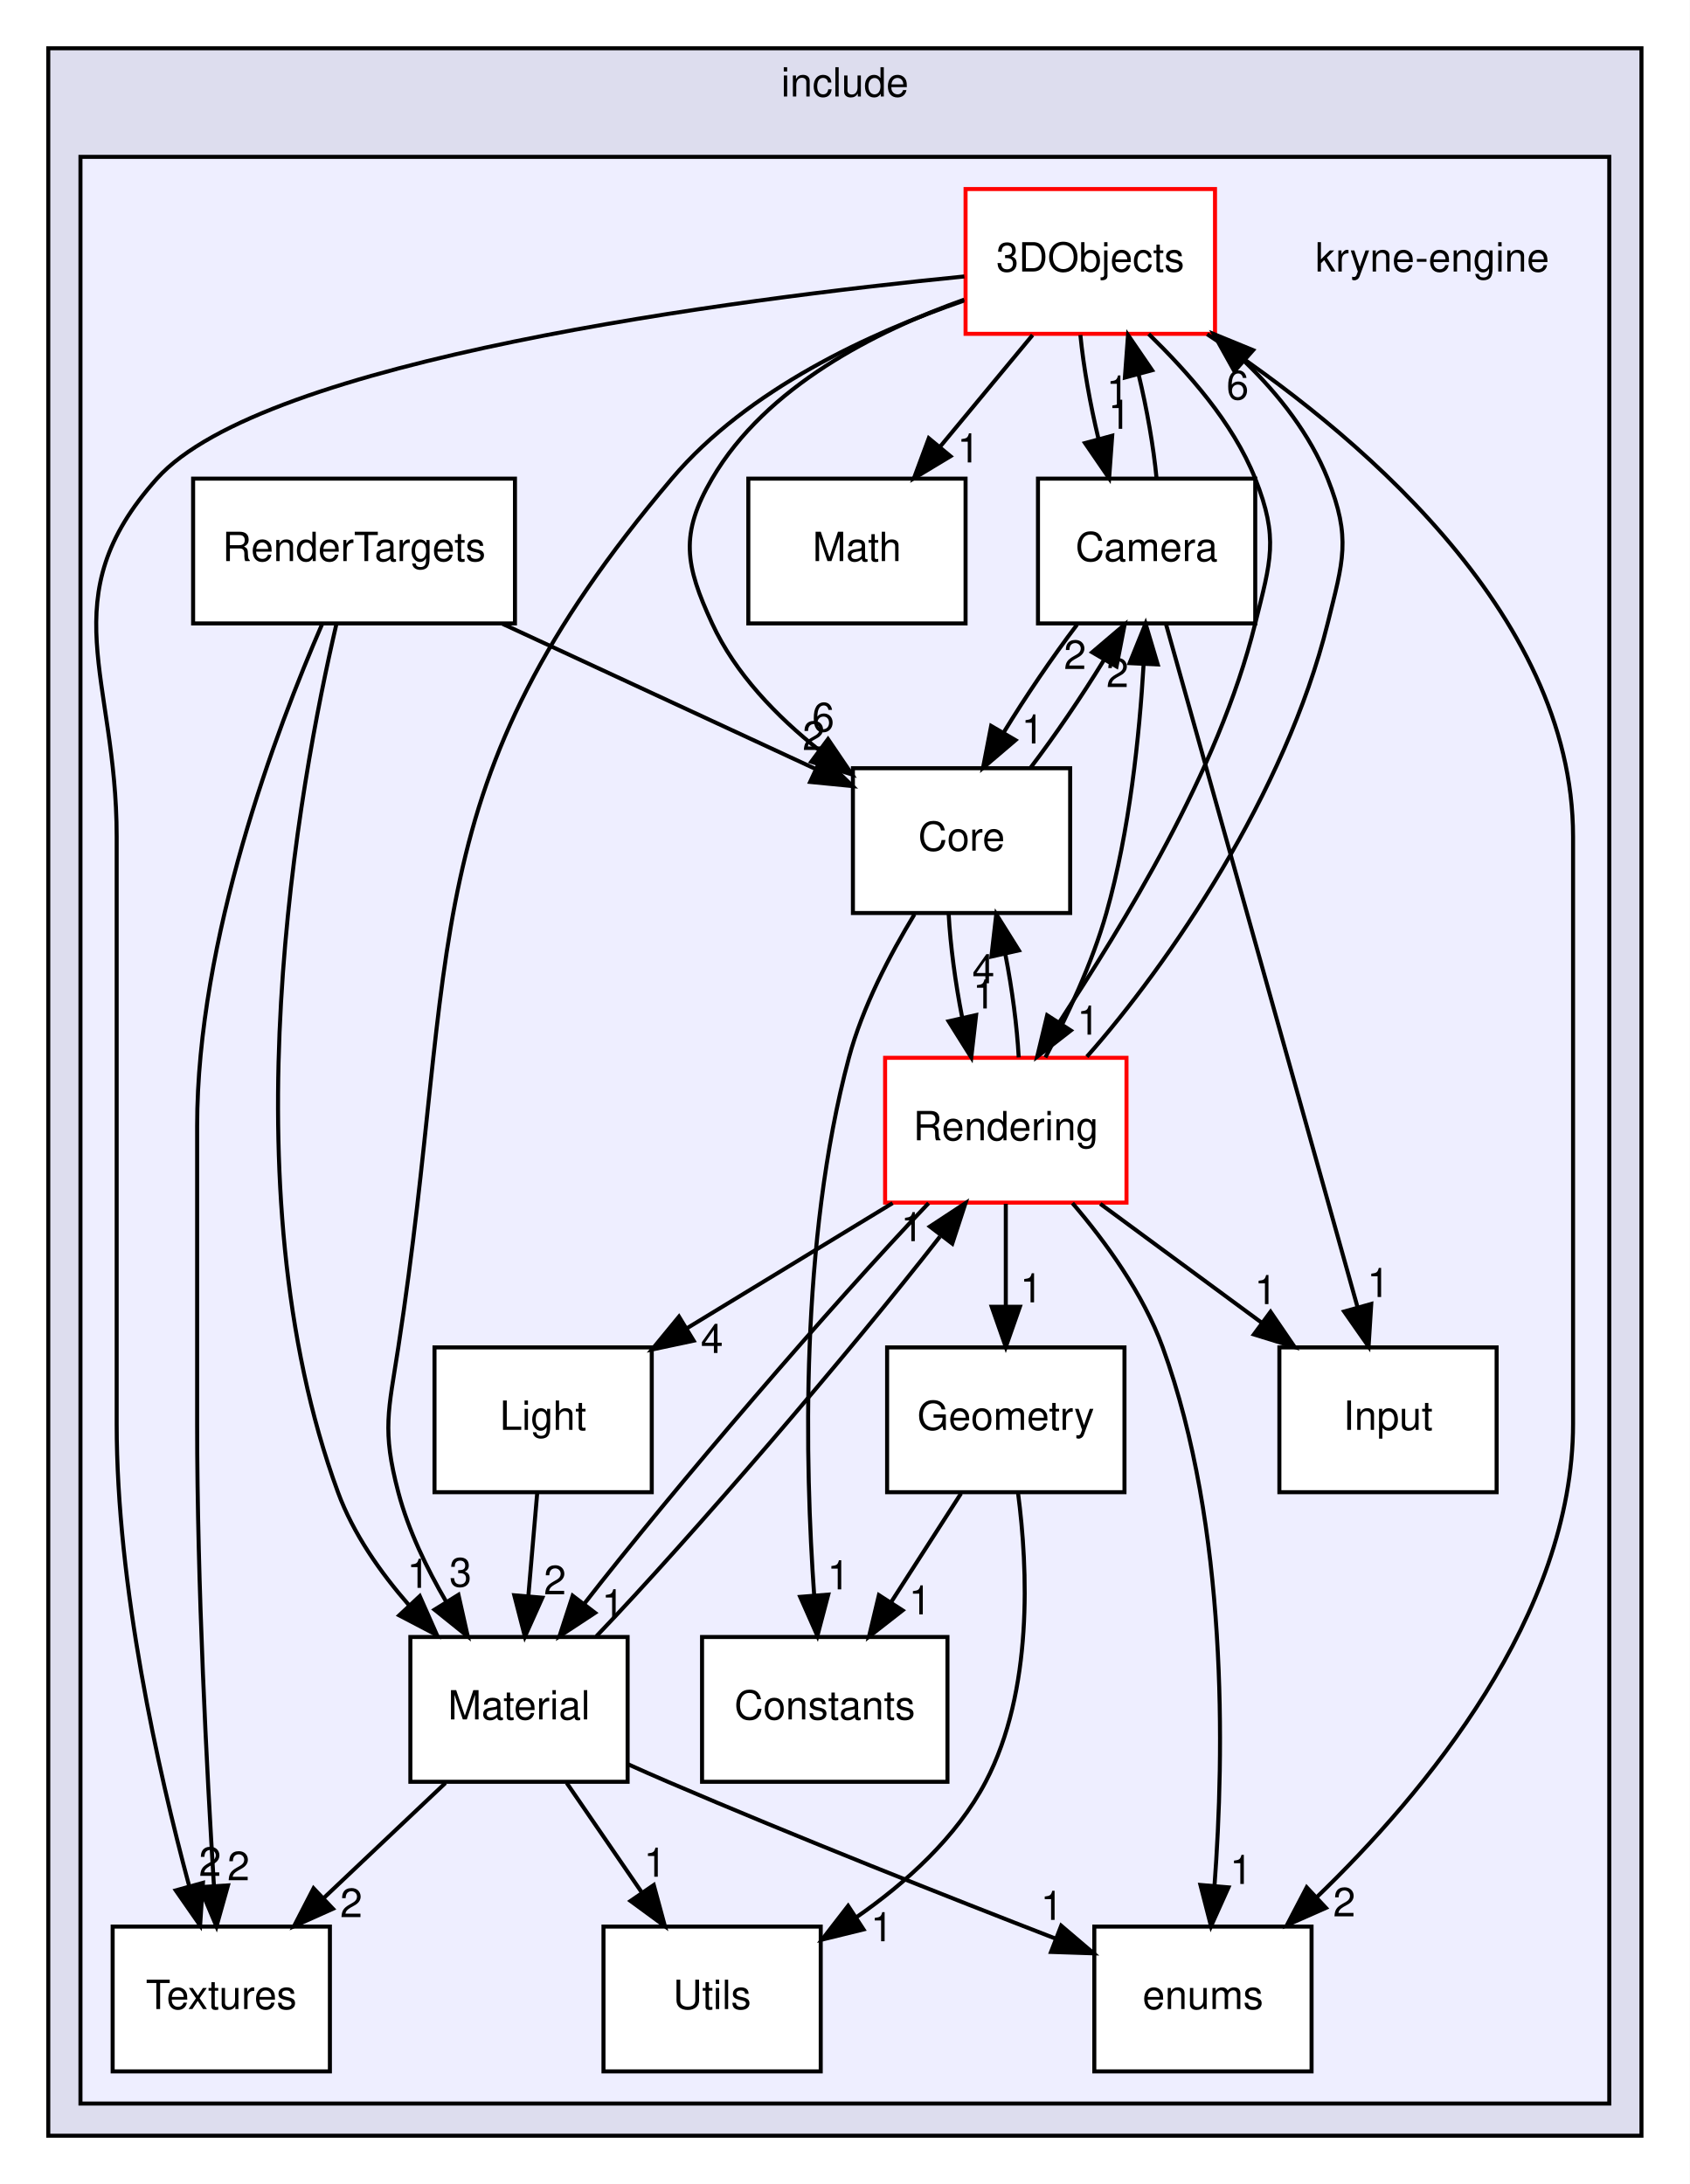
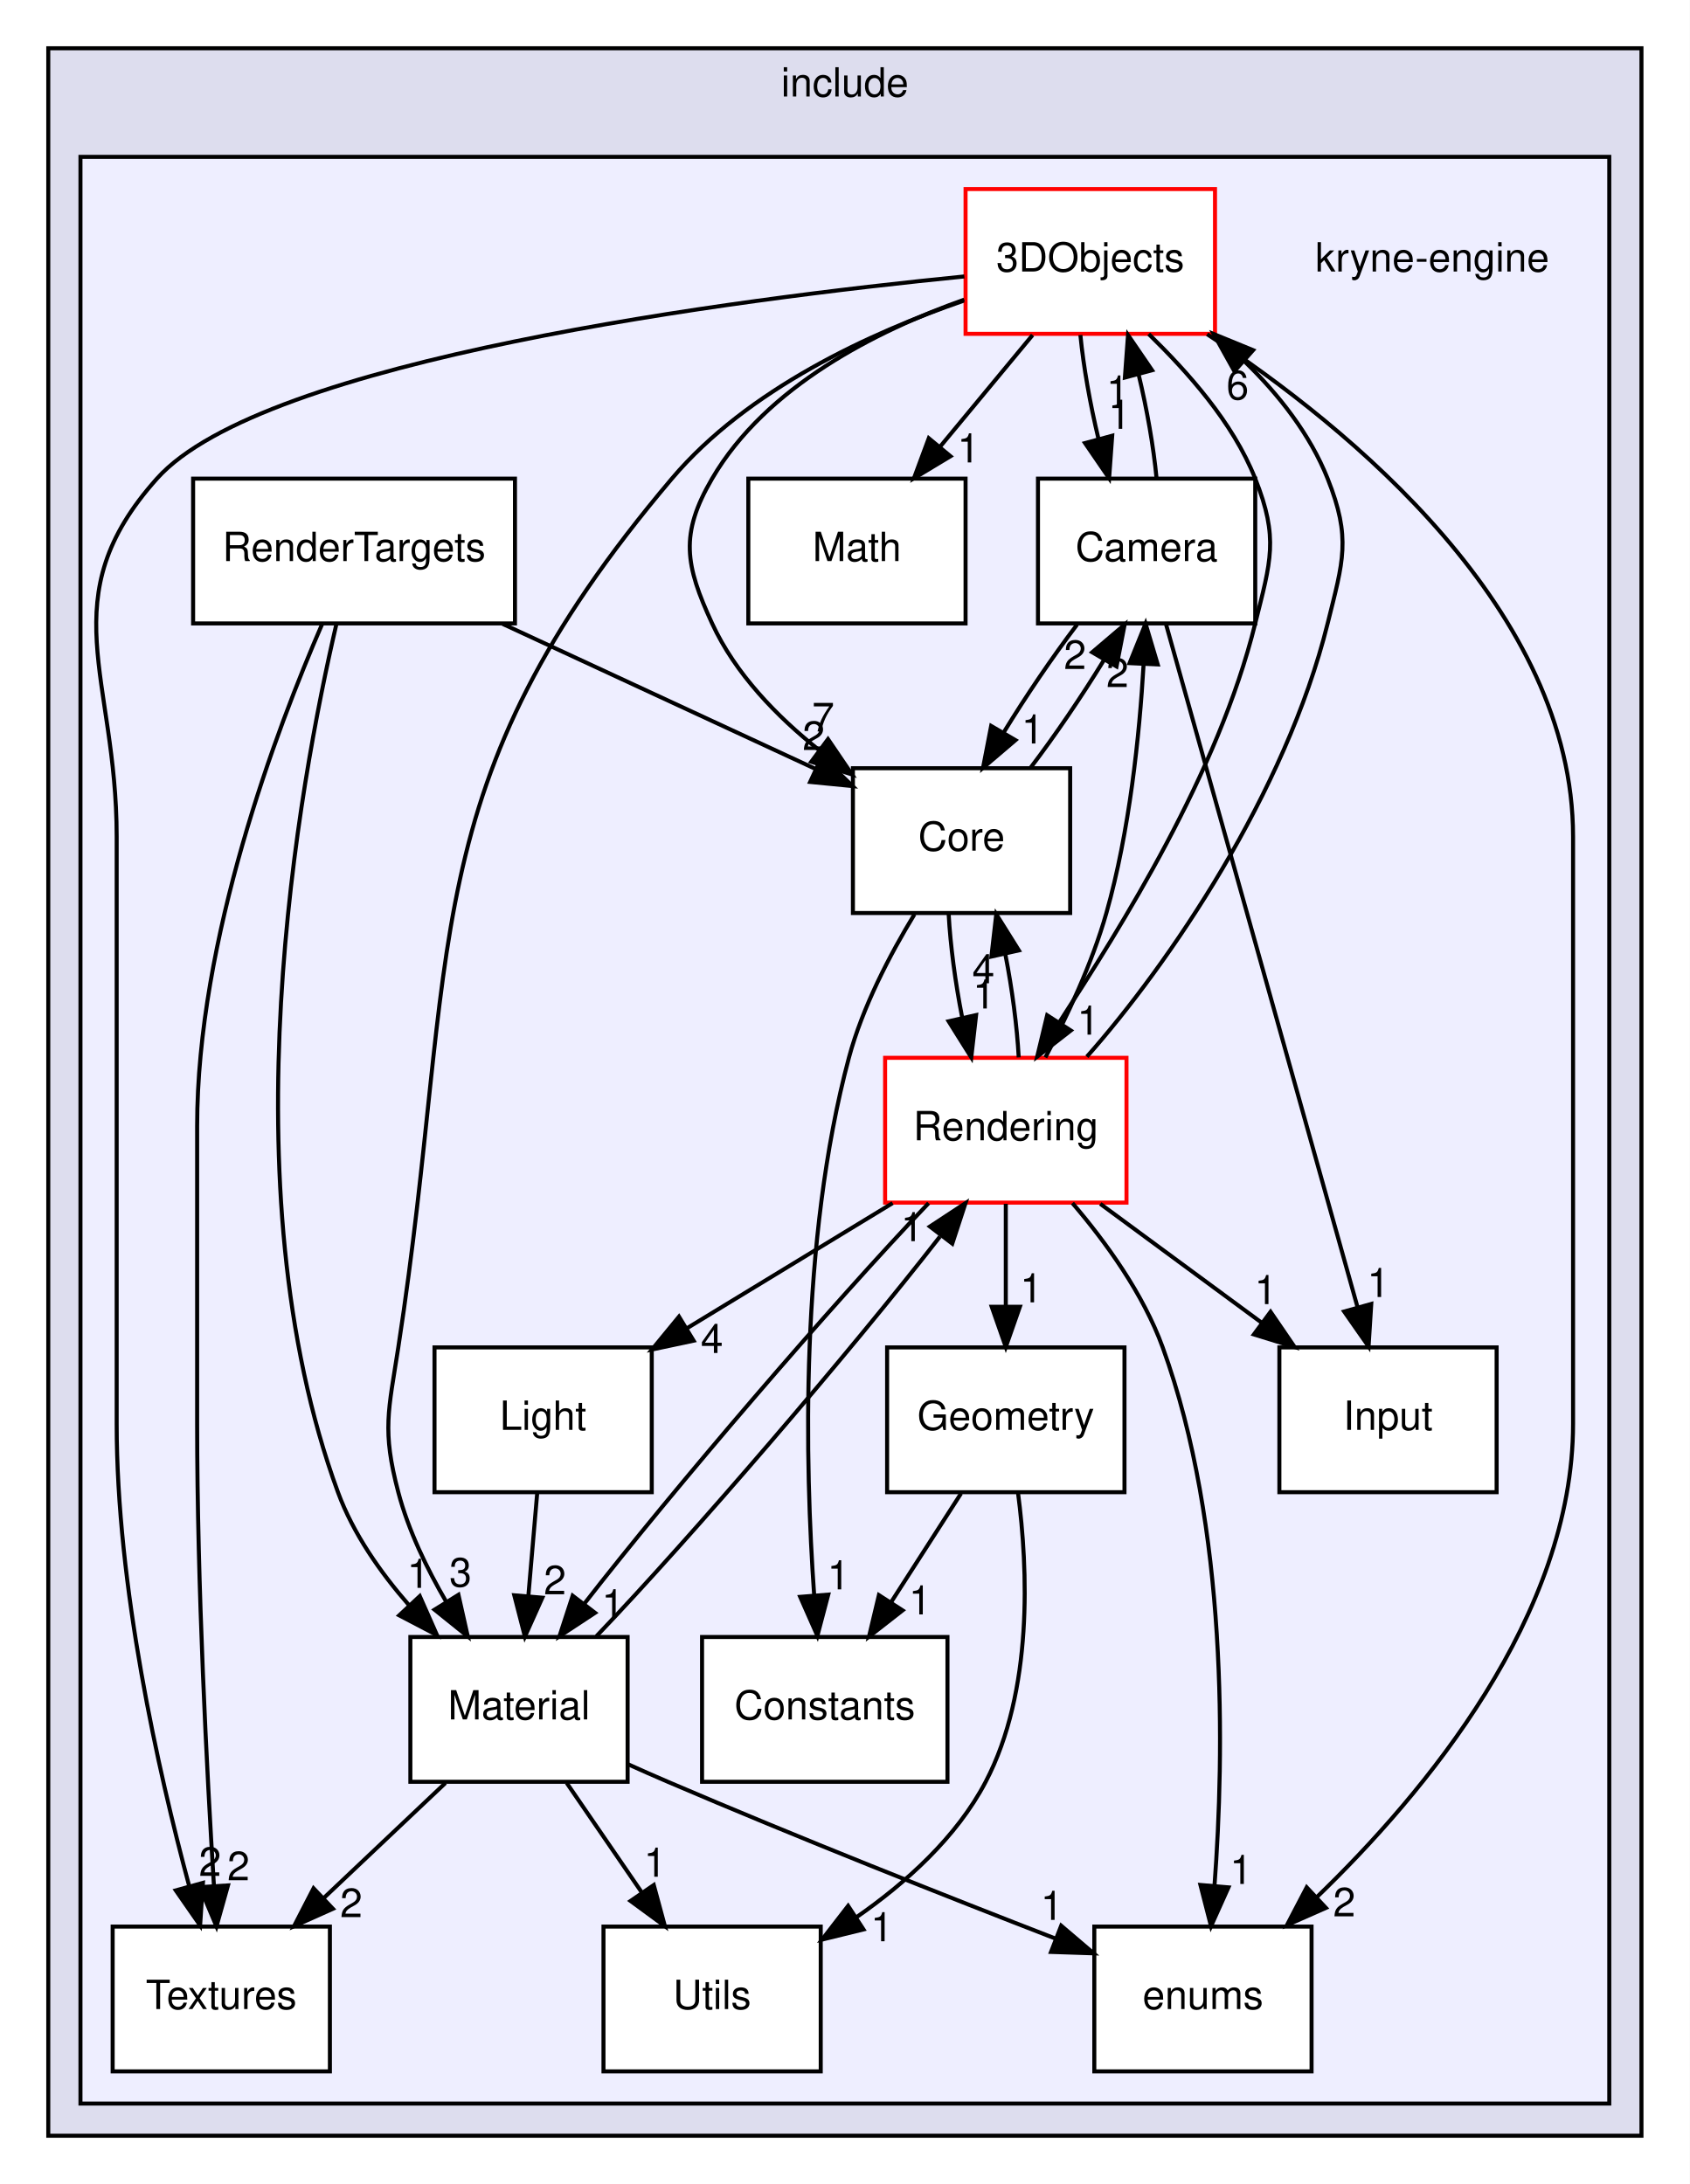
<svg xmlns="http://www.w3.org/2000/svg" xmlns:xlink="http://www.w3.org/1999/xlink" width="420pt" height="543pt" viewBox="0.00 0.00 420.00 543.00">
  <g id="graph0" class="graph" transform="scale(1 1) rotate(0) translate(4 539)">
    <polygon fill="white" stroke="transparent" points="-4,4 -4,-539 416,-539 416,4 -4,4" />
    <g id="clust1" class="cluster">
      <g id="a_clust1">
        <a xlink:href="dir_6fe37ccbf5e97356f3116a77abbef924.html" target="_top" xlink:title="include">
          <polygon fill="#ddddee" stroke="black" points="8,-8 8,-527 404,-527 404,-8 8,-8" />
          <text text-anchor="middle" x="206" y="-515" font-family="Helvetica,sans-Serif" font-size="10.00">include</text>
        </a>
      </g>
    </g>
    <g id="clust2" class="cluster">
      <g id="a_clust2">
        <a xlink:href="dir_6f1e06805bf6fd443f4521a944e15946.html" target="_top">
          <polygon fill="#eeeeff" stroke="black" points="16,-16 16,-500 396,-500 396,-16 16,-16" />
        </a>
      </g>
    </g>
    <g id="node1" class="node">
      <text text-anchor="middle" x="352" y="-471.5" font-family="Helvetica,sans-Serif" font-size="10.00">kryne-engine</text>
    </g>
    <g id="node2" class="node">
      <g id="a_node2">
        <a xlink:href="dir_d15e7af35e2750da09bd940611b2a2e2.html" target="_top" xlink:title="3DObjects">
          <polygon fill="white" stroke="red" points="298,-492 236,-492 236,-456 298,-456 298,-492" />
          <text text-anchor="middle" x="267" y="-471.5" font-family="Helvetica,sans-Serif" font-size="10.00">3DObjects</text>
        </a>
      </g>
    </g>
    <g id="node3" class="node">
      <g id="a_node3">
        <a xlink:href="dir_738e93b4b72767cbed3fd0527471f516.html" target="_top" xlink:title="Camera">
          <polygon fill="white" stroke="black" points="308,-420 254,-420 254,-384 308,-384 308,-420" />
          <text text-anchor="middle" x="281" y="-399.5" font-family="Helvetica,sans-Serif" font-size="10.00">Camera</text>
        </a>
      </g>
    </g>
    <g id="edge7" class="edge">
      <path fill="none" stroke="black" d="M264.54,-455.7C265.3,-447.9 266.96,-438.51 269.05,-429.83" />
      <polygon fill="black" stroke="black" points="272.45,-430.67 271.68,-420.1 265.69,-428.84 272.45,-430.67" />
      <g id="a_edge7-headlabel">
        <a xlink:href="dir_000007_000004.html" target="_top" xlink:title="1">
          <text text-anchor="middle" x="274.25" y="-432.38" font-family="Helvetica,sans-Serif" font-size="10.00">1</text>
        </a>
      </g>
    </g>
    <g id="node5" class="node">
      <g id="a_node5">
        <a xlink:href="dir_ec623ab5e31cd0d896091bc495e4e063.html" target="_top" xlink:title="Core">
          <polygon fill="white" stroke="black" points="262,-348 208,-348 208,-312 262,-312 262,-348" />
          <text text-anchor="middle" x="235" y="-327.5" font-family="Helvetica,sans-Serif" font-size="10.00">Core</text>
        </a>
      </g>
    </g>
    <g id="edge11" class="edge">
      <path fill="none" stroke="black" d="M235.66,-464.5C213.87,-456.77 186.42,-442.97 173,-420 164.93,-406.18 166.3,-398.53 173,-384 178.76,-371.5 189.09,-360.85 199.68,-352.44" />
      <polygon fill="black" stroke="black" points="201.81,-355.23 207.76,-346.46 197.64,-349.6 201.81,-355.23" />
      <g id="a_edge11-headlabel">
-         <a xlink:href="dir_000007_000011.html" target="_top" xlink:title="6">
-           <text text-anchor="middle" x="200.61" y="-357.15" font-family="Helvetica,sans-Serif" font-size="10.00">6</text>
+         <a xlink:href="dir_000007_000011.html" target="_top" xlink:title="7">
+           <text text-anchor="middle" x="200.61" y="-357.15" font-family="Helvetica,sans-Serif" font-size="10.00">7</text>
        </a>
      </g>
    </g>
    <g id="node6" class="node">
      <g id="a_node6">
        <a xlink:href="dir_38bf7f35d8fb44d8d23d70926bbee9d1.html" target="_top" xlink:title="enums">
          <polygon fill="white" stroke="black" points="322,-60 268,-60 268,-24 322,-24 322,-60" />
          <text text-anchor="middle" x="295" y="-39.5" font-family="Helvetica,sans-Serif" font-size="10.00">enums</text>
        </a>
      </g>
    </g>
    <g id="edge10" class="edge">
      <path fill="none" stroke="black" d="M296.05,-455.91C331.56,-432.58 387,-387.16 387,-331 387,-331 387,-331 387,-185 387,-137.47 350.25,-93.3 323.21,-67.23" />
      <polygon fill="black" stroke="black" points="325.57,-64.65 315.88,-60.37 320.79,-69.76 325.57,-64.65" />
      <g id="a_edge10-headlabel">
        <a xlink:href="dir_000007_000008.html" target="_top" xlink:title="2">
          <text text-anchor="middle" x="330.13" y="-62.53" font-family="Helvetica,sans-Serif" font-size="10.00">2</text>
        </a>
      </g>
    </g>
    <g id="node10" class="node">
      <g id="a_node10">
        <a xlink:href="dir_2df94ed6ef9db741bde0bb2b5d769537.html" target="_top" xlink:title="Material">
          <polygon fill="white" stroke="black" points="152,-132 98,-132 98,-96 152,-96 152,-132" />
          <text text-anchor="middle" x="125" y="-111.5" font-family="Helvetica,sans-Serif" font-size="10.00">Material</text>
        </a>
      </g>
    </g>
    <g id="edge8" class="edge">
      <path fill="none" stroke="black" d="M235.52,-464.23C212.4,-456.26 181.85,-442.28 163,-420 97.99,-343.17 110.29,-303.48 95,-204 92.57,-188.19 90.92,-183.47 95,-168 97.49,-158.54 102.1,-148.99 106.97,-140.66" />
      <polygon fill="black" stroke="black" points="109.95,-142.49 112.27,-132.15 104.01,-138.79 109.95,-142.49" />
      <g id="a_edge8-headlabel">
        <a xlink:href="dir_000007_000005.html" target="_top" xlink:title="3">
          <text text-anchor="middle" x="110.46" y="-144.54" font-family="Helvetica,sans-Serif" font-size="10.00">3</text>
        </a>
      </g>
    </g>
    <g id="node11" class="node">
      <g id="a_node11">
        <a xlink:href="dir_0f92915ca20b087fd6327f83858c7195.html" target="_top" xlink:title="Math">
          <polygon fill="white" stroke="black" points="236,-420 182,-420 182,-384 236,-384 236,-420" />
          <text text-anchor="middle" x="209" y="-399.5" font-family="Helvetica,sans-Serif" font-size="10.00">Math</text>
        </a>
      </g>
    </g>
    <g id="edge6" class="edge">
      <path fill="none" stroke="black" d="M252.66,-455.7C245.71,-447.3 237.23,-437.07 229.6,-427.86" />
      <polygon fill="black" stroke="black" points="232.25,-425.57 223.17,-420.1 226.86,-430.04 232.25,-425.57" />
      <g id="a_edge6-headlabel">
        <a xlink:href="dir_000007_000015.html" target="_top" xlink:title="1">
          <text text-anchor="middle" x="236.73" y="-424.03" font-family="Helvetica,sans-Serif" font-size="10.00">1</text>
        </a>
      </g>
    </g>
    <g id="node12" class="node">
      <g id="a_node12">
        <a xlink:href="dir_242c69f8aa6c0b27ad66788f5b769271.html" target="_top" xlink:title="Rendering">
          <polygon fill="white" stroke="red" points="276,-276 216,-276 216,-240 276,-240 276,-276" />
          <text text-anchor="middle" x="246" y="-255.5" font-family="Helvetica,sans-Serif" font-size="10.00">Rendering</text>
        </a>
      </g>
    </g>
    <g id="edge9" class="edge">
      <path fill="none" stroke="black" d="M281.52,-455.96C291.06,-446.63 302.4,-434.11 308,-420 313.91,-405.13 311.85,-399.53 308,-384 298.74,-346.62 274.85,-308.89 259.3,-284.82" />
      <polygon fill="black" stroke="black" points="262.16,-282.79 253.8,-276.28 256.28,-286.58 262.16,-282.79" />
      <g id="a_edge9-headlabel">
        <a xlink:href="dir_000007_000016.html" target="_top" xlink:title="1">
          <text text-anchor="middle" x="266.5" y="-281.77" font-family="Helvetica,sans-Serif" font-size="10.00">1</text>
        </a>
      </g>
    </g>
    <g id="node14" class="node">
      <g id="a_node14">
        <a xlink:href="dir_ff137d22f21ebfd8b3f4b25121363126.html" target="_top" xlink:title="Textures">
          <polygon fill="white" stroke="black" points="78,-60 24,-60 24,-24 78,-24 78,-60" />
          <text text-anchor="middle" x="51" y="-39.5" font-family="Helvetica,sans-Serif" font-size="10.00">Textures</text>
        </a>
      </g>
    </g>
    <g id="edge5" class="edge">
      <path fill="none" stroke="black" d="M235.7,-470.27C178.71,-464.6 61.42,-449.58 35,-420 8.48,-390.31 25,-370.8 25,-331 25,-331 25,-331 25,-185 25,-144.55 35.33,-98.67 42.97,-70.28" />
      <polygon fill="black" stroke="black" points="46.44,-70.87 45.74,-60.3 39.69,-69 46.44,-70.87" />
      <g id="a_edge5-headlabel">
        <a xlink:href="dir_000007_000019.html" target="_top" xlink:title="2">
          <text text-anchor="middle" x="48.21" y="-72.6" font-family="Helvetica,sans-Serif" font-size="10.00">2</text>
        </a>
      </g>
    </g>
    <g id="edge14" class="edge">
      <path fill="none" stroke="black" d="M283.47,-420.1C282.73,-427.88 281.09,-437.26 279,-445.95" />
      <polygon fill="black" stroke="black" points="275.6,-445.13 276.38,-455.7 282.36,-446.95 275.6,-445.13" />
      <g id="a_edge14-headlabel">
        <a xlink:href="dir_000004_000007.html" target="_top" xlink:title="1">
          <text text-anchor="middle" x="273.79" y="-438.42" font-family="Helvetica,sans-Serif" font-size="10.00">1</text>
        </a>
      </g>
    </g>
    <g id="edge15" class="edge">
      <path fill="none" stroke="black" d="M263.71,-383.7C257.59,-375.64 250.97,-365.89 245.53,-356.98" />
      <polygon fill="black" stroke="black" points="248.41,-354.98 240.34,-348.1 242.36,-358.51 248.41,-354.98" />
      <g id="a_edge15-headlabel">
        <a xlink:href="dir_000004_000011.html" target="_top" xlink:title="1">
          <text text-anchor="middle" x="252.67" y="-354.15" font-family="Helvetica,sans-Serif" font-size="10.00">1</text>
        </a>
      </g>
    </g>
    <g id="node8" class="node">
      <g id="a_node8">
        <a xlink:href="dir_d63d35ee3bc125de0bc618dc0756060c.html" target="_top" xlink:title="Input">
          <polygon fill="white" stroke="black" points="368,-204 314,-204 314,-168 368,-168 368,-204" />
          <text text-anchor="middle" x="341" y="-183.5" font-family="Helvetica,sans-Serif" font-size="10.00">Input</text>
        </a>
      </g>
    </g>
    <g id="edge16" class="edge">
      <path fill="none" stroke="black" d="M285.81,-383.85C296.21,-346.75 320.87,-258.81 333.4,-214.1" />
      <polygon fill="black" stroke="black" points="336.84,-214.81 336.17,-204.23 330.1,-212.92 336.84,-214.81" />
      <g id="a_edge16-headlabel">
        <a xlink:href="dir_000004_000013.html" target="_top" xlink:title="1">
          <text text-anchor="middle" x="338.6" y="-216.53" font-family="Helvetica,sans-Serif" font-size="10.00">1</text>
        </a>
      </g>
    </g>
    <g id="node4" class="node">
      <g id="a_node4">
        <a xlink:href="dir_f382c466c9934bb821718b5297ce6904.html" target="_top" xlink:title="Constants">
          <polygon fill="white" stroke="black" points="231.5,-132 170.5,-132 170.5,-96 231.5,-96 231.5,-132" />
          <text text-anchor="middle" x="201" y="-111.5" font-family="Helvetica,sans-Serif" font-size="10.00">Constants</text>
        </a>
      </g>
    </g>
    <g id="edge29" class="edge">
      <path fill="none" stroke="black" d="M252.14,-348.1C258.25,-356.13 264.87,-365.87 270.34,-374.8" />
      <polygon fill="black" stroke="black" points="267.47,-376.83 275.54,-383.7 273.52,-373.3 267.47,-376.83" />
      <g id="a_edge29-headlabel">
        <a xlink:href="dir_000011_000004.html" target="_top" xlink:title="2">
          <text text-anchor="middle" x="263.21" y="-372.66" font-family="Helvetica,sans-Serif" font-size="10.00">2</text>
        </a>
      </g>
    </g>
    <g id="edge31" class="edge">
      <path fill="none" stroke="black" d="M223.3,-311.68C217.23,-301.7 210.39,-288.67 207,-276 194.78,-230.36 196.07,-174.86 198.37,-142.38" />
      <polygon fill="black" stroke="black" points="201.87,-142.54 199.17,-132.29 194.89,-141.98 201.87,-142.54" />
      <g id="a_edge31-headlabel">
        <a xlink:href="dir_000011_000010.html" target="_top" xlink:title="1">
          <text text-anchor="middle" x="204.41" y="-143.84" font-family="Helvetica,sans-Serif" font-size="10.00">1</text>
        </a>
      </g>
    </g>
    <g id="edge30" class="edge">
      <path fill="none" stroke="black" d="M231.8,-311.7C232.22,-303.98 233.45,-294.71 235.14,-286.11" />
      <polygon fill="black" stroke="black" points="238.62,-286.63 237.42,-276.1 231.79,-285.08 238.62,-286.63" />
      <g id="a_edge30-headlabel">
        <a xlink:href="dir_000011_000016.html" target="_top" xlink:title="1">
          <text text-anchor="middle" x="240.59" y="-288.27" font-family="Helvetica,sans-Serif" font-size="10.00">1</text>
        </a>
      </g>
    </g>
    <g id="node7" class="node">
      <g id="a_node7">
        <a xlink:href="dir_2dd932fc5c4f5b62276988dfe28c2718.html" target="_top" xlink:title="Geometry">
          <polygon fill="white" stroke="black" points="275.5,-204 216.5,-204 216.5,-168 275.5,-168 275.5,-204" />
          <text text-anchor="middle" x="246" y="-183.5" font-family="Helvetica,sans-Serif" font-size="10.00">Geometry</text>
        </a>
      </g>
    </g>
    <g id="edge13" class="edge">
      <path fill="none" stroke="black" d="M234.88,-167.7C229.64,-159.56 223.3,-149.69 217.52,-140.7" />
      <polygon fill="black" stroke="black" points="220.35,-138.62 212,-132.1 214.46,-142.41 220.35,-138.62" />
      <g id="a_edge13-headlabel">
        <a xlink:href="dir_000012_000010.html" target="_top" xlink:title="1">
          <text text-anchor="middle" x="224.68" y="-137.61" font-family="Helvetica,sans-Serif" font-size="10.00">1</text>
        </a>
      </g>
    </g>
    <g id="node15" class="node">
      <g id="a_node15">
        <a xlink:href="dir_6461cf5290df6a95e69a46be8b2326db.html" target="_top" xlink:title="Utils">
          <polygon fill="white" stroke="black" points="200,-60 146,-60 146,-24 200,-24 200,-60" />
          <text text-anchor="middle" x="173" y="-39.5" font-family="Helvetica,sans-Serif" font-size="10.00">Utils</text>
        </a>
      </g>
    </g>
    <g id="edge12" class="edge">
      <path fill="none" stroke="black" d="M249.04,-167.83C251.5,-149.05 252.85,-118.62 241,-96 233.78,-82.21 221.2,-70.88 208.81,-62.28" />
      <polygon fill="black" stroke="black" points="210.63,-59.29 200.33,-56.77 206.81,-65.15 210.63,-59.29" />
      <g id="a_edge12-headlabel">
        <a xlink:href="dir_000012_000006.html" target="_top" xlink:title="1">
          <text text-anchor="middle" x="215.19" y="-56.36" font-family="Helvetica,sans-Serif" font-size="10.00">1</text>
        </a>
      </g>
    </g>
    <g id="node9" class="node">
      <g id="a_node9">
        <a xlink:href="dir_bc207b629cecfa3c79a9cf5cbcc913a7.html" target="_top" xlink:title="Light">
          <polygon fill="white" stroke="black" points="158,-204 104,-204 104,-168 158,-168 158,-204" />
          <text text-anchor="middle" x="131" y="-183.5" font-family="Helvetica,sans-Serif" font-size="10.00">Light</text>
        </a>
      </g>
    </g>
    <g id="edge1" class="edge">
      <path fill="none" stroke="black" d="M129.52,-167.7C128.86,-159.98 128.06,-150.71 127.32,-142.11" />
      <polygon fill="black" stroke="black" points="130.81,-141.77 126.47,-132.1 123.83,-142.37 130.81,-141.77" />
      <g id="a_edge1-headlabel">
        <a xlink:href="dir_000014_000005.html" target="_top" xlink:title="2">
          <text text-anchor="middle" x="133.94" y="-142.61" font-family="Helvetica,sans-Serif" font-size="10.00">2</text>
        </a>
      </g>
    </g>
    <g id="edge20" class="edge">
      <path fill="none" stroke="black" d="M152.01,-100.4C155.36,-98.89 158.75,-97.39 162,-96 194.35,-82.13 231.61,-67.39 258.44,-56.98" />
      <polygon fill="black" stroke="black" points="259.77,-60.22 267.83,-53.35 257.24,-53.7 259.77,-60.22" />
      <g id="a_edge20-headlabel">
        <a xlink:href="dir_000005_000008.html" target="_top" xlink:title="1">
          <text text-anchor="middle" x="257.44" y="-61.67" font-family="Helvetica,sans-Serif" font-size="10.00">1</text>
        </a>
      </g>
    </g>
    <g id="edge19" class="edge">
      <path fill="none" stroke="black" d="M144.24,-132.19C167.95,-156.96 207.31,-202.86 229.64,-231.56" />
      <polygon fill="black" stroke="black" points="227.14,-234.05 235.99,-239.87 232.7,-229.8 227.14,-234.05" />
      <g id="a_edge19-headlabel">
        <a xlink:href="dir_000005_000016.html" target="_top" xlink:title="1">
          <text text-anchor="middle" x="222.7" y="-230.41" font-family="Helvetica,sans-Serif" font-size="10.00">1</text>
        </a>
      </g>
    </g>
    <g id="edge17" class="edge">
      <path fill="none" stroke="black" d="M106.71,-95.7C97.57,-87.05 86.36,-76.45 76.4,-67.03" />
      <polygon fill="black" stroke="black" points="78.75,-64.43 69.08,-60.1 73.94,-69.52 78.75,-64.43" />
      <g id="a_edge17-headlabel">
        <a xlink:href="dir_000005_000019.html" target="_top" xlink:title="2">
          <text text-anchor="middle" x="83.31" y="-62.34" font-family="Helvetica,sans-Serif" font-size="10.00">2</text>
        </a>
      </g>
    </g>
    <g id="edge18" class="edge">
      <path fill="none" stroke="black" d="M136.87,-95.7C142.5,-87.47 149.35,-77.48 155.57,-68.42" />
      <polygon fill="black" stroke="black" points="158.5,-70.33 161.27,-60.1 152.73,-66.37 158.5,-70.33" />
      <g id="a_edge18-headlabel">
        <a xlink:href="dir_000005_000006.html" target="_top" xlink:title="1">
          <text text-anchor="middle" x="158.81" y="-72.4" font-family="Helvetica,sans-Serif" font-size="10.00">1</text>
        </a>
      </g>
    </g>
    <g id="edge22" class="edge">
      <path fill="none" stroke="black" d="M266.15,-276.28C286.51,-299.25 315.56,-341.85 326,-384 329.85,-399.53 331.91,-405.13 326,-420 321.67,-430.91 313.9,-440.88 305.34,-449.15" />
      <polygon fill="black" stroke="black" points="302.82,-446.7 297.67,-455.96 307.47,-451.94 302.82,-446.7" />
      <g id="a_edge22-headlabel">
        <a xlink:href="dir_000016_000007.html" target="_top" xlink:title="6">
          <text text-anchor="middle" x="303.62" y="-439.69" font-family="Helvetica,sans-Serif" font-size="10.00">6</text>
        </a>
      </g>
    </g>
    <g id="edge24" class="edge">
      <path fill="none" stroke="black" d="M255.84,-276.1C261.2,-286.22 267.45,-299.47 271,-312 276.75,-332.29 279.22,-356.06 280.26,-373.93" />
      <polygon fill="black" stroke="black" points="276.77,-374.13 280.74,-383.95 283.76,-373.8 276.77,-374.13" />
      <g id="a_edge24-headlabel">
        <a xlink:href="dir_000016_000004.html" target="_top" xlink:title="2">
          <text text-anchor="middle" x="273.76" y="-368.17" font-family="Helvetica,sans-Serif" font-size="10.00">2</text>
        </a>
      </g>
    </g>
    <g id="edge27" class="edge">
      <path fill="none" stroke="black" d="M249.21,-276.1C248.8,-283.79 247.59,-293.05 245.9,-301.67" />
      <polygon fill="black" stroke="black" points="242.42,-301.17 243.63,-311.7 249.25,-302.71 242.42,-301.17" />
      <g id="a_edge27-headlabel">
        <a xlink:href="dir_000016_000011.html" target="_top" xlink:title="4">
          <text text-anchor="middle" x="240.44" y="-294.54" font-family="Helvetica,sans-Serif" font-size="10.00">4</text>
        </a>
      </g>
    </g>
    <g id="edge26" class="edge">
      <path fill="none" stroke="black" d="M262.56,-239.88C270.87,-230.17 280.17,-217.32 285,-204 301.23,-159.3 300.33,-103.06 297.88,-70.26" />
      <polygon fill="black" stroke="black" points="301.35,-69.75 297.01,-60.09 294.38,-70.35 301.35,-69.75" />
      <g id="a_edge26-headlabel">
        <a xlink:href="dir_000016_000008.html" target="_top" xlink:title="1">
          <text text-anchor="middle" x="304.48" y="-70.6" font-family="Helvetica,sans-Serif" font-size="10.00">1</text>
        </a>
      </g>
    </g>
    <g id="edge23" class="edge">
      <path fill="none" stroke="black" d="M246,-239.7C246,-231.98 246,-222.71 246,-214.11" />
      <polygon fill="black" stroke="black" points="249.5,-214.1 246,-204.1 242.5,-214.1 249.5,-214.1" />
      <g id="a_edge23-headlabel">
        <a xlink:href="dir_000016_000012.html" target="_top" xlink:title="1">
          <text text-anchor="middle" x="252.34" y="-215.2" font-family="Helvetica,sans-Serif" font-size="10.00">1</text>
        </a>
      </g>
    </g>
    <g id="edge28" class="edge">
      <path fill="none" stroke="black" d="M269.48,-239.7C281.56,-230.8 296.45,-219.82 309.52,-210.2" />
      <polygon fill="black" stroke="black" points="311.81,-212.85 317.79,-204.1 307.66,-207.22 311.81,-212.85" />
      <g id="a_edge28-headlabel">
        <a xlink:href="dir_000016_000013.html" target="_top" xlink:title="1">
          <text text-anchor="middle" x="310.6" y="-214.77" font-family="Helvetica,sans-Serif" font-size="10.00">1</text>
        </a>
      </g>
    </g>
    <g id="edge21" class="edge">
      <path fill="none" stroke="black" d="M217.87,-239.88C202.49,-230.52 183.29,-218.83 166.86,-208.83" />
      <polygon fill="black" stroke="black" points="168.41,-205.67 158.05,-203.47 164.77,-211.65 168.41,-205.67" />
      <g id="a_edge21-headlabel">
        <a xlink:href="dir_000016_000014.html" target="_top" xlink:title="4">
          <text text-anchor="middle" x="172.96" y="-202.62" font-family="Helvetica,sans-Serif" font-size="10.00">4</text>
        </a>
      </g>
    </g>
    <g id="edge25" class="edge">
      <path fill="none" stroke="black" d="M226.82,-239.87C203.03,-215.03 163.43,-168.85 141.13,-140.14" />
      <polygon fill="black" stroke="black" points="143.91,-138.01 135.06,-132.19 138.34,-142.26 143.91,-138.01" />
      <g id="a_edge25-headlabel">
        <a xlink:href="dir_000016_000005.html" target="_top" xlink:title="1">
          <text text-anchor="middle" x="148.34" y="-136.65" font-family="Helvetica,sans-Serif" font-size="10.00">1</text>
        </a>
      </g>
    </g>
    <g id="node13" class="node">
      <g id="a_node13">
        <a xlink:href="dir_8e35ed01eab1d27beb891e08b0498c56.html" target="_top" xlink:title="RenderTargets">
          <polygon fill="white" stroke="black" points="124,-420 44,-420 44,-384 124,-384 124,-420" />
          <text text-anchor="middle" x="84" y="-399.5" font-family="Helvetica,sans-Serif" font-size="10.00">RenderTargets</text>
        </a>
      </g>
    </g>
    <g id="edge4" class="edge">
      <path fill="none" stroke="black" d="M120.94,-383.88C144.57,-372.92 175.1,-358.77 198.63,-347.86" />
      <polygon fill="black" stroke="black" points="200.31,-350.94 207.91,-343.56 197.37,-344.59 200.31,-350.94" />
      <g id="a_edge4-headlabel">
        <a xlink:href="dir_000018_000011.html" target="_top" xlink:title="2">
          <text text-anchor="middle" x="198.25" y="-352.53" font-family="Helvetica,sans-Serif" font-size="10.00">2</text>
        </a>
      </g>
    </g>
    <g id="edge3" class="edge">
      <path fill="none" stroke="black" d="M79.64,-383.93C70.42,-344.44 51.97,-244.33 80,-168 83.78,-157.7 90.56,-148.02 97.72,-139.84" />
      <polygon fill="black" stroke="black" points="100.34,-142.16 104.62,-132.47 95.23,-137.38 100.34,-142.16" />
      <g id="a_edge3-headlabel">
        <a xlink:href="dir_000018_000005.html" target="_top" xlink:title="1">
          <text text-anchor="middle" x="99.96" y="-144.22" font-family="Helvetica,sans-Serif" font-size="10.00">1</text>
        </a>
      </g>
    </g>
    <g id="edge2" class="edge">
      <path fill="none" stroke="black" d="M76.11,-383.93C64.71,-357.67 45,-305.53 45,-259 45,-259 45,-259 45,-185 45,-144.96 47.41,-98.63 49.18,-70.07" />
      <polygon fill="black" stroke="black" points="52.67,-70.24 49.81,-60.04 45.69,-69.8 52.67,-70.24" />
      <g id="a_edge2-headlabel">
        <a xlink:href="dir_000018_000019.html" target="_top" xlink:title="2">
          <text text-anchor="middle" x="55.28" y="-71.51" font-family="Helvetica,sans-Serif" font-size="10.00">2</text>
        </a>
      </g>
    </g>
  </g>
</svg>
